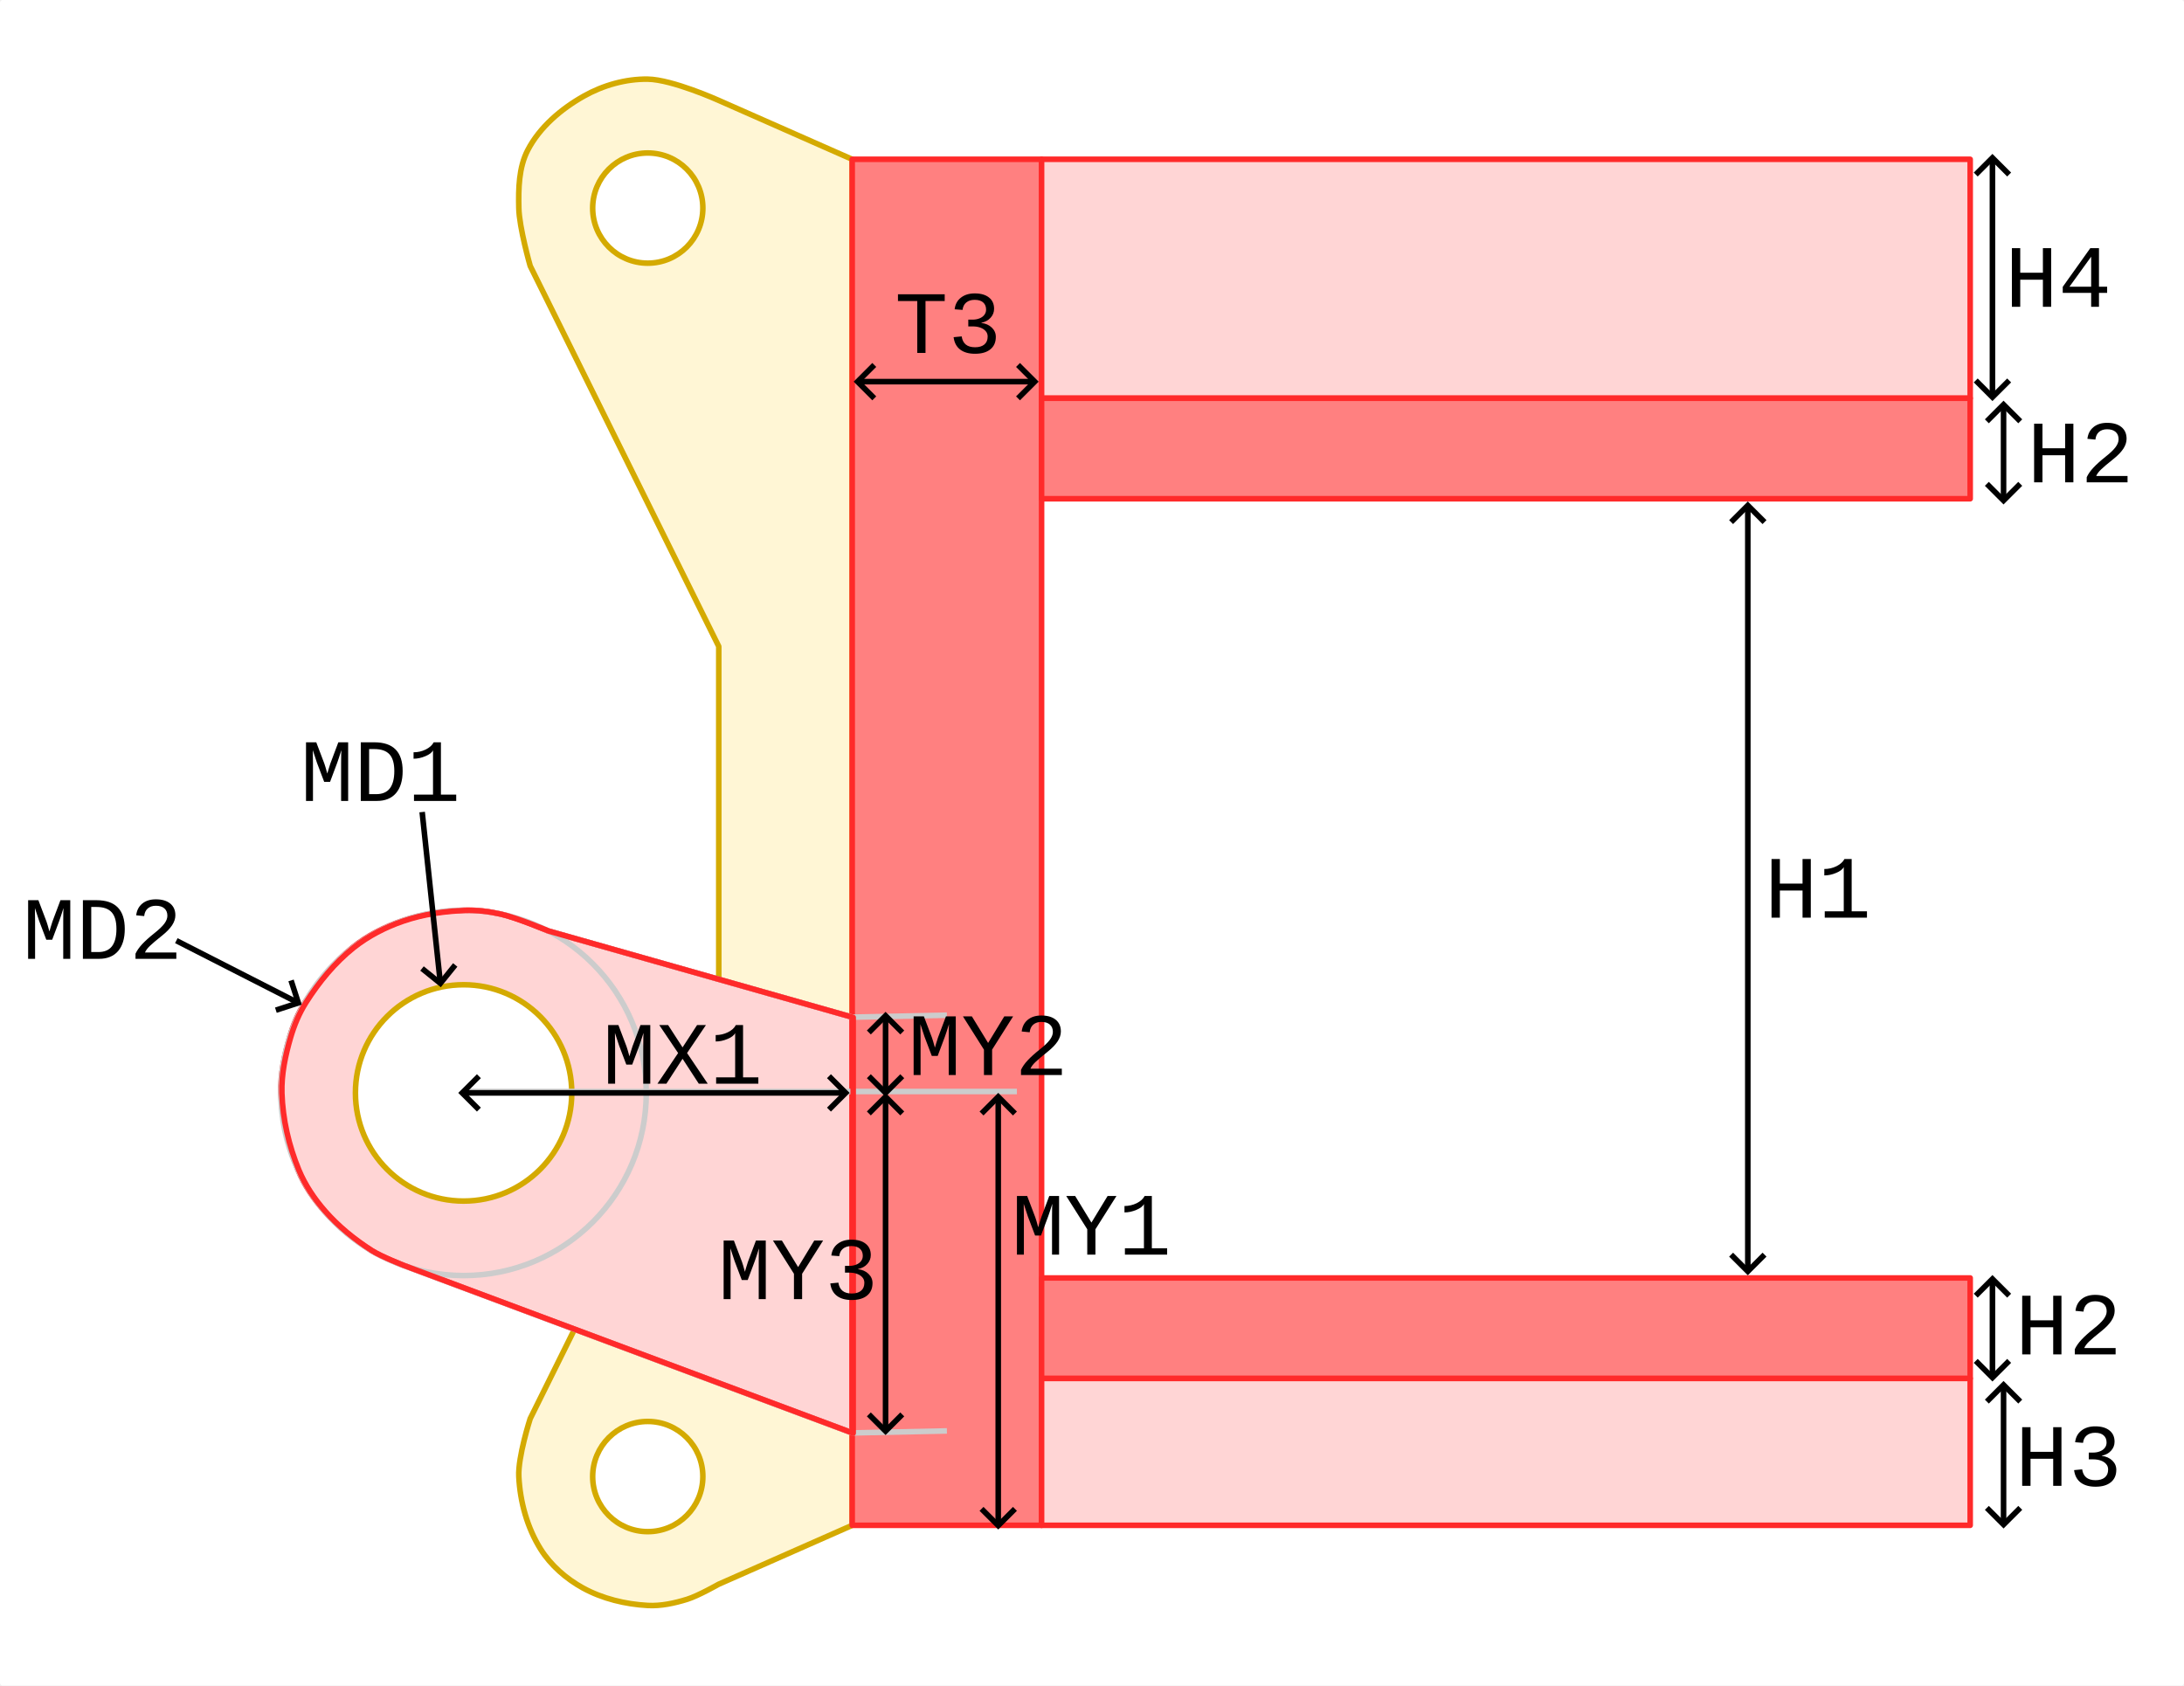
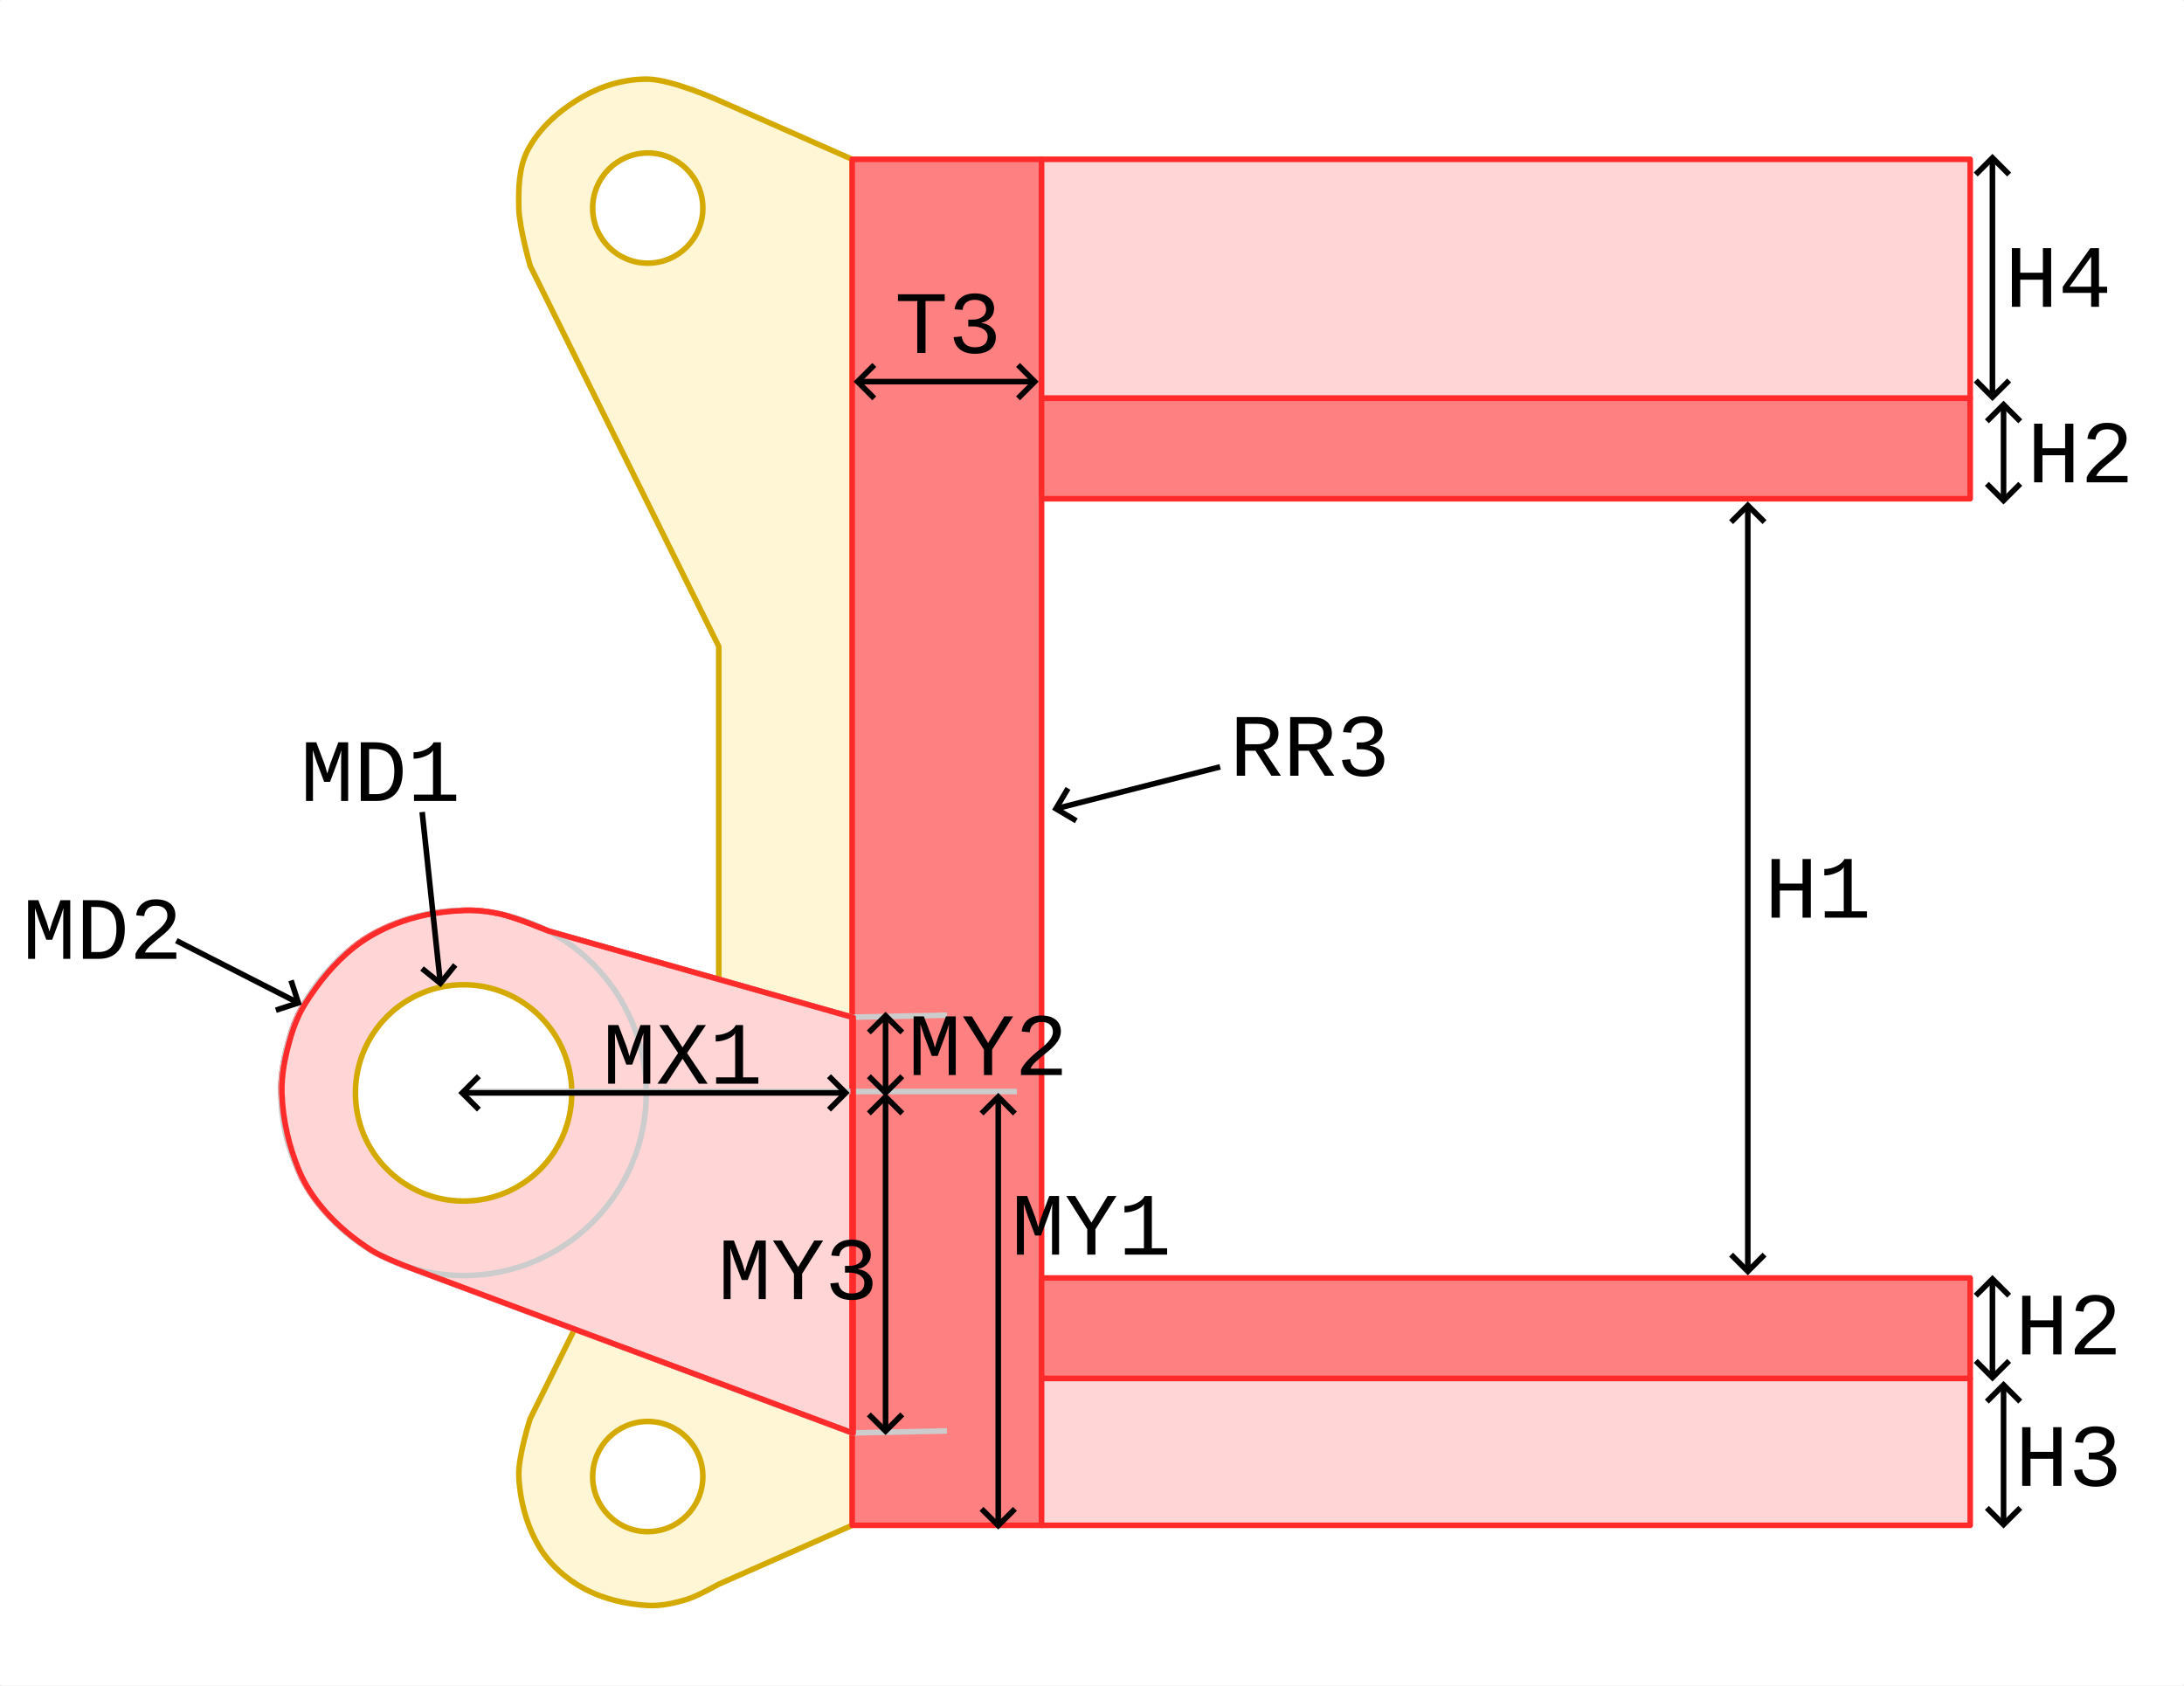
<svg xmlns="http://www.w3.org/2000/svg" width="392.85" height="303.198" viewBox="0 0 103.941 80.221" version="1.1" id="svg1">
  <defs id="defs1">
+     <rect x="300.425" y="2106.421" width="71.803" height="29.87" id="rect4" />
    <rect x="83.267" y="2139.354" width="37.572" height="23.871" id="rect73" />
    <rect x="129.254" y="2112.952" width="36.671" height="21.121" id="rect72" />
    <rect x="312.759" y="2152.351" width="32.088" height="23.702" id="rect71" />
    <rect x="301.792" y="2145.446" width="40.821" height="24.277" id="rect70" />
    <rect x="289.81" y="2173.27" width="33.916" height="20.918" id="rect69" />
    <rect x="38.587" y="2174.353" width="41.43" height="30.396" id="rect68" />
    <marker style="overflow:visible" id="ArrowWide" refX="0" refY="0" orient="auto-start-reverse" markerWidth="1" markerHeight="1" viewBox="0 0 1 1" preserveAspectRatio="xMidYMid">
      <path style="fill:none;stroke:context-stroke;stroke-width:1;stroke-linecap:butt" d="M 3,-3 0,0 3,3" transform="rotate(180,0.125,0)" id="path8" />
    </marker>
    <marker style="overflow:visible" id="ArrowWide-38" refX="0" refY="0" orient="auto-start-reverse" markerWidth="1" markerHeight="1" viewBox="0 0 1 1" preserveAspectRatio="xMidYMid">
      <path style="fill:none;stroke:context-stroke;stroke-width:1;stroke-linecap:butt" d="M 3,-3 0,0 3,3" transform="rotate(180,0.125,0)" id="path8-60" />
    </marker>
    <rect x="78.997" y="1724.552" width="41.41" height="54.151" id="rect39-8" />
    <rect x="445.297" y="1778.485" width="19.821" height="22.974" id="rect42-0" />
    <rect x="445.28" y="1817.902" width="24.343" height="19.596" id="rect43-3" />
    <rect x="442.369" y="1633.206" width="27.479" height="22.325" id="rect44-0" />
    <rect x="449.351" y="1565.86" width="24.776" height="21.06" id="rect45-9" />
    <rect x="124.291" y="1515.866" width="32.217" height="30.464" id="rect63-1" />
    <marker style="overflow:visible" id="ArrowWide-8" refX="0" refY="0" orient="auto-start-reverse" markerWidth="1" markerHeight="1" viewBox="0 0 1 1" preserveAspectRatio="xMidYMid">
      <path style="fill:none;stroke:context-stroke;stroke-width:1;stroke-linecap:butt" d="M 3,-3 0,0 3,3" transform="rotate(180,0.125,0)" id="path8-70" />
    </marker>
    <marker style="overflow:visible" id="ArrowWide-8-6" refX="0" refY="0" orient="auto-start-reverse" markerWidth="1" markerHeight="1" viewBox="0 0 1 1" preserveAspectRatio="xMidYMid">
      <path style="fill:none;stroke:context-stroke;stroke-width:1;stroke-linecap:butt" d="M 3,-3 0,0 3,3" transform="rotate(180,0.125,0)" id="path8-70-1" />
    </marker>
  </defs>
  <g id="layer1" transform="translate(-20.96163,-524.1699)">
    <rect style="fill:#ffffff;stroke:#ffffff;stroke-width:0.265;stroke-linejoin:round;stroke-dasharray:none" id="rect64-1" width="103.677" height="79.957" x="21.094" y="524.302" />
    <path style="fill:#fff6d5;stroke:#d4aa00;stroke-width:0.265;stroke-linejoin:round;stroke-dasharray:none" d="m 61.519,531.751 -6.361,-2.807 c 0,0 -2.197,-0.989 -3.368,-1.007 -1.049,-0.016 -2.128,0.292 -3.042,0.807 -1.078,0.607 -2.103,1.477 -2.672,2.575 -0.427,0.825 -0.443,1.826 -0.423,2.754 0.02,0.936 0.542,2.754 0.542,2.754 l 8.974,18.109 v 18.643 l -8.974,18.109 c 0,0 -0.588,1.82 -0.542,2.754 0.059,1.202 0.399,2.438 1.039,3.458 0.483,0.77 1.213,1.406 2.009,1.845 0.934,0.514 2.024,0.776 3.089,0.834 0.631,0.034 1.27,-0.106 1.873,-0.293 0.528,-0.163 1.495,-0.714 1.495,-0.714 l 6.361,-2.807 z" id="path62-1" />
    <path style="fill:#ffd5d5;stroke:#ff2a2a;stroke-width:0.265;stroke-linejoin:round;stroke-dasharray:none" d="m 61.519,592.367 1.8e-5,-19.787 -14.484,-4.109 c 0,0 -1.485,-0.628 -2.267,-0.804 -0.57,-0.128 -1.16,-0.197 -1.743,-0.177 -0.99,0.035 -1.992,0.185 -2.929,0.508 -0.841,0.29 -1.656,0.707 -2.351,1.262 -0.9,0.719 -1.651,1.636 -2.268,2.609 -0.324,0.512 -0.562,1.082 -0.732,1.663 -0.251,0.858 -0.442,1.757 -0.414,2.651 0.039,1.25 0.33,2.508 0.809,3.663 0.298,0.718 0.744,1.379 1.257,1.963 0.638,0.727 1.404,1.348 2.219,1.867 0.479,0.305 1.546,0.716 1.546,0.716 z" id="path75" />
    <circle style="fill:none;stroke:#cccccc;stroke-width:0.265;stroke-linejoin:round;stroke-dasharray:none" id="path45-0-3-3-9" cx="43.025" cy="-576.185" r="8.694" transform="scale(1,-1)" />
    <rect style="fill:#ff8080;stroke:#ff2a2a;stroke-width:0.265;stroke-linejoin:round" id="rect29-8-3-3-7-8-6-8" width="9.013" height="65.015" x="61.519" y="531.751" />
    <rect style="fill:#ffd5d5;stroke:#ff2a2a;stroke-width:0.265;stroke-linejoin:round" id="rect29-8-3-3-7-8-6-6-5" width="11.373" height="44.195" x="-543.124" y="70.532" transform="rotate(-90)" />
    <rect style="fill:#ff8080;stroke:#ff2a2a;stroke-width:0.265;stroke-linejoin:round" id="rect29-8-3-3-7-8-6-1-0" width="44.195" height="4.784" x="70.532" y="584.992" />
    <rect style="fill:#ffd5d5;stroke:#ff2a2a;stroke-width:0.265;stroke-linejoin:round" id="rect29-8-3-3-7-8-6-6-0-6" width="6.99" height="44.195" x="-596.766" y="70.532" transform="rotate(-90)" />
    <rect style="fill:#ff8080;stroke:#ff2a2a;stroke-width:0.265;stroke-linejoin:round" id="rect29-8-3-3-7-8-6-1-9-4" width="44.195" height="4.784" x="70.532" y="543.124" />
    <path style="fill:#ffd5d5;stroke:#000000;stroke-width:0.265;stroke-linejoin:round;stroke-dasharray:none;marker-start:url(#ArrowWide-38);marker-end:url(#ArrowWide-38)" d="m 104.144,548.29 v 36.322" id="path38-6" />
    <text xml:space="preserve" transform="matrix(0.2645833,0,0,0.2645833,84.03686,107.7894)" id="text38-2" style="font-size:16px;line-height:normal;font-family:'Liberation Mono';-inkscape-font-specification:'Liberation Mono';text-decoration-color:#000000;white-space:pre;shape-inside:url(#rect39-8);display:inline;fill:#000000;stroke-width:1;-inkscape-stroke:none;stop-color:#000000">
      <tspan x="78.996" y="1738.789" id="tspan1">H1</tspan>
    </text>
    <path style="fill:#ffd5d5;stroke:#000000;stroke-width:0.265;stroke-linejoin:round;stroke-dasharray:none;marker-start:url(#ArrowWide-38);marker-end:url(#ArrowWide-38)" d="M 116.315,547.926 V 543.493" id="path39-6" />
    <path style="fill:#ffd5d5;stroke:#000000;stroke-width:0.265;stroke-linejoin:round;stroke-dasharray:none;marker-start:url(#ArrowWide-38);marker-end:url(#ArrowWide-38)" d="m 115.786,531.748 v 11.257" id="path40-2" />
    <path style="fill:#ffd5d5;stroke:#000000;stroke-width:0.265;stroke-linejoin:round;stroke-dasharray:none;marker-start:url(#ArrowWide-38);marker-end:url(#ArrowWide-38)" d="m 115.786,585.107 v 4.56" id="path41-8" />
    <path style="fill:#ffd5d5;stroke:#000000;stroke-width:0.265;stroke-linejoin:round;stroke-dasharray:none;marker-start:url(#ArrowWide-38);marker-end:url(#ArrowWide-38)" d="m 116.315,590.148 v 6.515" id="path42-4" />
    <text xml:space="preserve" transform="matrix(0.2645833,0,0,0.2645833,-0.9507931,114.3044)" id="text42-7" style="font-size:16px;line-height:normal;font-family:'Liberation Mono';-inkscape-font-specification:'Liberation Mono';text-decoration-color:#000000;white-space:pre;shape-inside:url(#rect42-0);display:inline;fill:#000000;stroke-width:1;-inkscape-stroke:none;stop-color:#000000">
      <tspan x="445.297" y="1792.721" id="tspan2">H2</tspan>
    </text>
    <text xml:space="preserve" transform="matrix(0.2645833,0,0,0.2645833,-0.9461422,110.1328)" id="text43-4" style="font-size:16px;line-height:normal;font-family:'Liberation Mono';-inkscape-font-specification:'Liberation Mono';text-decoration-color:#000000;white-space:pre;shape-inside:url(#rect43-3);display:inline;fill:#000000;stroke-width:1;-inkscape-stroke:none;stop-color:#000000">
      <tspan x="445.279" y="1832.139" id="tspan3">H3</tspan>
    </text>
    <text xml:space="preserve" transform="matrix(0.2645833,0,0,0.2645833,0.3917659,111.2395)" id="text44-6" style="font-size:16px;line-height:normal;font-family:'Liberation Mono';-inkscape-font-specification:'Liberation Mono';text-decoration-color:#000000;white-space:pre;shape-inside:url(#rect44-0);display:inline;fill:#000000;stroke-width:1;-inkscape-stroke:none;stop-color:#000000">
-       <tspan x="442.369" y="1647.444" id="tspan4">H2</tspan>
+       <tspan x="442.369" y="1647.444" id="tspan5">H2</tspan>
    </text>
    <text xml:space="preserve" transform="matrix(0.2645833,0,0,0.2645833,-2.514006,120.7041)" id="text45-9" style="font-size:16px;line-height:normal;font-family:'Liberation Mono';-inkscape-font-specification:'Liberation Mono';text-decoration-color:#000000;white-space:pre;shape-inside:url(#rect45-9);display:inline;fill:#000000;stroke-width:1;-inkscape-stroke:none;stop-color:#000000">
-       <tspan x="449.352" y="1580.096" id="tspan5">H4</tspan>
+       <tspan x="449.352" y="1580.096" id="tspan6">H4</tspan>
    </text>
    <circle style="fill:#ffffff;stroke:#d4aa00;stroke-width:0.265;stroke-linejoin:round;stroke-dasharray:none" id="path45-08" cx="51.79" cy="534.073" r="2.622" />
    <circle style="fill:#ffffff;stroke:#d4aa00;stroke-width:0.265;stroke-linejoin:round;stroke-dasharray:none" id="path45-0-3" cx="51.79" cy="-594.444" r="2.622" transform="scale(1,-1)" />
    <path style="fill:none;stroke:#000000;stroke-width:0.265;stroke-linejoin:round;stroke-dasharray:none;marker-start:url(#ArrowWide-38);marker-end:url(#ArrowWide-38)" d="m 61.841,542.334 8.299,-5e-5" id="path63-9" />
    <text xml:space="preserve" transform="matrix(0.2645833,0,0,0.2645833,30.65594,136.1255)" id="text63-6" style="font-size:16px;line-height:normal;font-family:'Liberation Mono';-inkscape-font-specification:'Liberation Mono';text-decoration-color:#000000;white-space:pre;shape-inside:url(#rect63-1);display:inline;fill:#000000;stroke-width:1;-inkscape-stroke:none;stop-color:#000000">
-       <tspan x="124.291" y="1530.104" id="tspan6">T3</tspan>
+       <tspan x="124.291" y="1530.104" id="tspan7">T3</tspan>
    </text>
    <circle style="fill:#ffffff;stroke:#d4aa00;stroke-width:0.265;stroke-linejoin:round;stroke-dasharray:none" id="path45-0-3-3" cx="43.025" cy="-576.185" r="5.148" transform="scale(1,-1)" />
    <path style="fill:none;stroke:#cccccc;stroke-width:0.265;stroke-linejoin:round;stroke-dasharray:none" d="m 43.025,576.119 h 26.333" id="path64" />
    <path style="fill:none;stroke:#000000;stroke-width:0.265;stroke-linejoin:round;stroke-dasharray:none;marker-start:url(#ArrowWide);marker-end:url(#ArrowWide)" d="M 43.025,576.185 H 61.143" id="path65" />
    <path style="fill:none;stroke:#cccccc;stroke-width:0.265;stroke-linejoin:round;stroke-dasharray:none" d="M 61.519,592.367 39.785,584.253" id="path66" />
    <path style="fill:none;stroke:#cccccc;stroke-width:0.265;stroke-linejoin:round;stroke-dasharray:none" d="M 61.566,572.593 47.035,568.471" id="path67" />
    <path style="fill:none;stroke:#cccccc;stroke-width:0.265;stroke-linejoin:round;stroke-dasharray:none" d="m 61.519,572.58 4.507,-0.094" id="path68" />
    <path style="fill:none;stroke:#cccccc;stroke-width:0.265;stroke-linejoin:round;stroke-dasharray:none" d="m 61.519,592.367 4.507,-0.094" id="path68-0" />
-     <text xml:space="preserve" transform="matrix(0.2645833,0,0,0.2645833,39.42583,-3.31694)" id="text68" style="font-size:16px;line-height:normal;font-family:'Liberation Mono';-inkscape-font-specification:'Liberation Mono';text-decoration-color:#000000;white-space:pre;shape-inside:url(#rect68);fill:#000000;stroke-width:1;-inkscape-stroke:none;stop-color:#000000">
-       <tspan x="38.588" y="2188.59" id="tspan7">MX1</tspan>
+     <text xml:space="preserve" transform="matrix(0.2645833,0,0,0.2645833,39.42583,-3.31694)" id="text68" style="font-size:16px;line-height:normal;font-family:'Liberation Mono';-inkscape-font-specification:'Liberation Mono';text-decoration-color:#000000;white-space:pre;shape-inside:url(#rect68);display:inline;fill:#000000;stroke-width:1;-inkscape-stroke:none;stop-color:#000000">
+       <tspan x="38.588" y="2188.59" id="tspan8">MX1</tspan>
    </text>
    <path style="fill:none;stroke:#000000;stroke-width:0.265;stroke-linejoin:round;stroke-dasharray:none;marker-start:url(#ArrowWide);marker-end:url(#ArrowWide)" d="m 63.107,572.58 -1.8e-5,3.539" id="path69" />
    <path style="fill:none;stroke:#000000;stroke-width:0.265;stroke-linejoin:round;stroke-dasharray:none;marker-start:url(#ArrowWide-8);marker-end:url(#ArrowWide-8)" d="m 63.107,576.434 -1.8e-5,15.781" id="path69-4" />
    <path style="fill:none;stroke:#000000;stroke-width:0.265;stroke-linejoin:round;stroke-dasharray:none;marker-start:url(#ArrowWide-8-6);marker-end:url(#ArrowWide-8-6)" d="m 68.47,576.437 -1.8e-5,20.274" id="path69-4-2" />
-     <text xml:space="preserve" transform="matrix(0.2645833,0,0,0.2645833,-7.588292,5.10476)" id="text69" style="font-size:16px;line-height:normal;font-family:'Liberation Mono';-inkscape-font-specification:'Liberation Mono';text-decoration-color:#000000;white-space:pre;shape-inside:url(#rect69);fill:#000000;stroke-width:1;-inkscape-stroke:none;stop-color:#000000">
-       <tspan x="289.811" y="2187.506" id="tspan8">MY1</tspan>
+     <text xml:space="preserve" transform="matrix(0.2645833,0,0,0.2645833,-7.588292,5.10476)" id="text69" style="font-size:16px;line-height:normal;font-family:'Liberation Mono';-inkscape-font-specification:'Liberation Mono';text-decoration-color:#000000;white-space:pre;shape-inside:url(#rect69);display:inline;fill:#000000;stroke-width:1;-inkscape-stroke:none;stop-color:#000000">
+       <tspan x="289.811" y="2187.506" id="tspan9">MY1</tspan>
    </text>
-     <text xml:space="preserve" transform="matrix(0.2645833,0,0,0.2645833,-15.67495,3.917107)" id="text70" style="font-size:16px;line-height:normal;font-family:'Liberation Mono';-inkscape-font-specification:'Liberation Mono';text-decoration-color:#000000;white-space:pre;shape-inside:url(#rect70);fill:#000000;stroke-width:1;-inkscape-stroke:none;stop-color:#000000">
-       <tspan x="301.793" y="2159.682" id="tspan9">MY2</tspan>
+     <text xml:space="preserve" transform="matrix(0.2645833,0,0,0.2645833,-15.67495,3.917107)" id="text70" style="font-size:16px;line-height:normal;font-family:'Liberation Mono';-inkscape-font-specification:'Liberation Mono';text-decoration-color:#000000;white-space:pre;shape-inside:url(#rect70);display:inline;fill:#000000;stroke-width:1;-inkscape-stroke:none;stop-color:#000000">
+       <tspan x="301.793" y="2159.682" id="tspan10">MY2</tspan>
    </text>
-     <text xml:space="preserve" transform="matrix(0.2645833,0,0,0.2645833,1.058333,-0.5291667)" id="text72" style="font-size:16px;line-height:normal;font-family:'Liberation Mono';-inkscape-font-specification:'Liberation Mono';text-decoration-color:#000000;white-space:pre;shape-inside:url(#rect72);fill:#000000;stroke-width:1;-inkscape-stroke:none;stop-color:#000000">
-       <tspan x="129.254" y="2127.188" id="tspan10">MD1</tspan>
+     <text xml:space="preserve" transform="matrix(0.2645833,0,0,0.2645833,1.058333,-0.5291667)" id="text72" style="font-size:16px;line-height:normal;font-family:'Liberation Mono';-inkscape-font-specification:'Liberation Mono';text-decoration-color:#000000;white-space:pre;shape-inside:url(#rect72);display:inline;fill:#000000;stroke-width:1;-inkscape-stroke:none;stop-color:#000000">
+       <tspan x="129.254" y="2127.188" id="tspan11">MD1</tspan>
    </text>
-     <text xml:space="preserve" transform="scale(0.2645833)" id="text73" style="font-size:16px;line-height:normal;font-family:'Liberation Mono';-inkscape-font-specification:'Liberation Mono';text-decoration-color:#000000;white-space:pre;shape-inside:url(#rect73);fill:#000000;stroke-width:1;-inkscape-stroke:none;stop-color:#000000">
-       <tspan x="83.268" y="2153.59" id="tspan11">MD2</tspan>
+     <text xml:space="preserve" transform="scale(0.2645833)" id="text73" style="font-size:16px;line-height:normal;font-family:'Liberation Mono';-inkscape-font-specification:'Liberation Mono';text-decoration-color:#000000;white-space:pre;shape-inside:url(#rect73);display:inline;fill:#000000;stroke-width:1;-inkscape-stroke:none;stop-color:#000000">
+       <tspan x="83.268" y="2153.59" id="tspan12">MD2</tspan>
    </text>
    <path style="fill:none;stroke:#000000;stroke-width:0.265;stroke-linejoin:round;stroke-dasharray:none;marker-end:url(#ArrowWide)" d="m 29.353,568.939 5.748,2.932" id="path73" />
    <path style="fill:none;stroke:#ff2a2a;stroke-width:0.265;stroke-linejoin:round;stroke-dasharray:none" d="m 61.566,592.38 1.8e-5,-19.787 -14.484,-4.109 c 0,0 -1.485,-0.628 -2.267,-0.804 -0.57,-0.128 -1.16,-0.197 -1.743,-0.177 -0.99,0.035 -1.992,0.185 -2.929,0.508 -0.841,0.29 -1.656,0.707 -2.351,1.262 -0.9,0.719 -1.651,1.636 -2.268,2.609 -0.324,0.512 -0.562,1.082 -0.732,1.663 -0.251,0.858 -0.442,1.757 -0.414,2.651 0.039,1.25 0.33,2.508 0.809,3.663 0.298,0.718 0.744,1.379 1.257,1.963 0.638,0.727 1.404,1.348 2.219,1.867 0.479,0.305 1.546,0.716 1.546,0.716 z" id="path75-2" />
-     <text xml:space="preserve" transform="matrix(0.2645833,0,0,0.2645833,-27.61944,12.75851)" id="text71" style="font-size:16px;line-height:normal;font-family:'Liberation Mono';-inkscape-font-specification:'Liberation Mono';text-decoration-color:#000000;white-space:pre;shape-inside:url(#rect71);fill:#000000;stroke-width:1;-inkscape-stroke:none;stop-color:#000000">
-       <tspan x="312.76" y="2166.588" id="tspan12">MY3</tspan>
+     <text xml:space="preserve" transform="matrix(0.2645833,0,0,0.2645833,-27.61944,12.75851)" id="text71" style="font-size:16px;line-height:normal;font-family:'Liberation Mono';-inkscape-font-specification:'Liberation Mono';text-decoration-color:#000000;white-space:pre;shape-inside:url(#rect71);display:inline;fill:#000000;stroke-width:1;-inkscape-stroke:none;stop-color:#000000">
+       <tspan x="312.76" y="2166.588" id="tspan13">MY3</tspan>
    </text>
    <path style="fill:none;stroke:#000000;stroke-width:0.265;stroke-linejoin:round;stroke-dasharray:none;marker-end:url(#ArrowWide)" d="m 41.053,562.818 0.86,8.086" id="path74" />
+     <text xml:space="preserve" transform="scale(0.2645833)" id="text2" style="font-size:16px;line-height:normal;font-family:'Liberation Mono';-inkscape-font-specification:'Liberation Mono';text-decoration-color:#000000;white-space:pre;shape-inside:url(#rect4);fill:#000000;stroke-width:1;-inkscape-stroke:none;stop-color:#000000">
+       <tspan x="300.426" y="2120.658" id="tspan14">RR3</tspan>
+     </text>
+     <path style="fill:none;stroke:#000000;stroke-width:0.265;stroke-linejoin:round;stroke-dasharray:none;marker-start:url(#ArrowWide)" d="m 71.28,562.643 7.751,-1.976" id="path57" />
  </g>
</svg>
